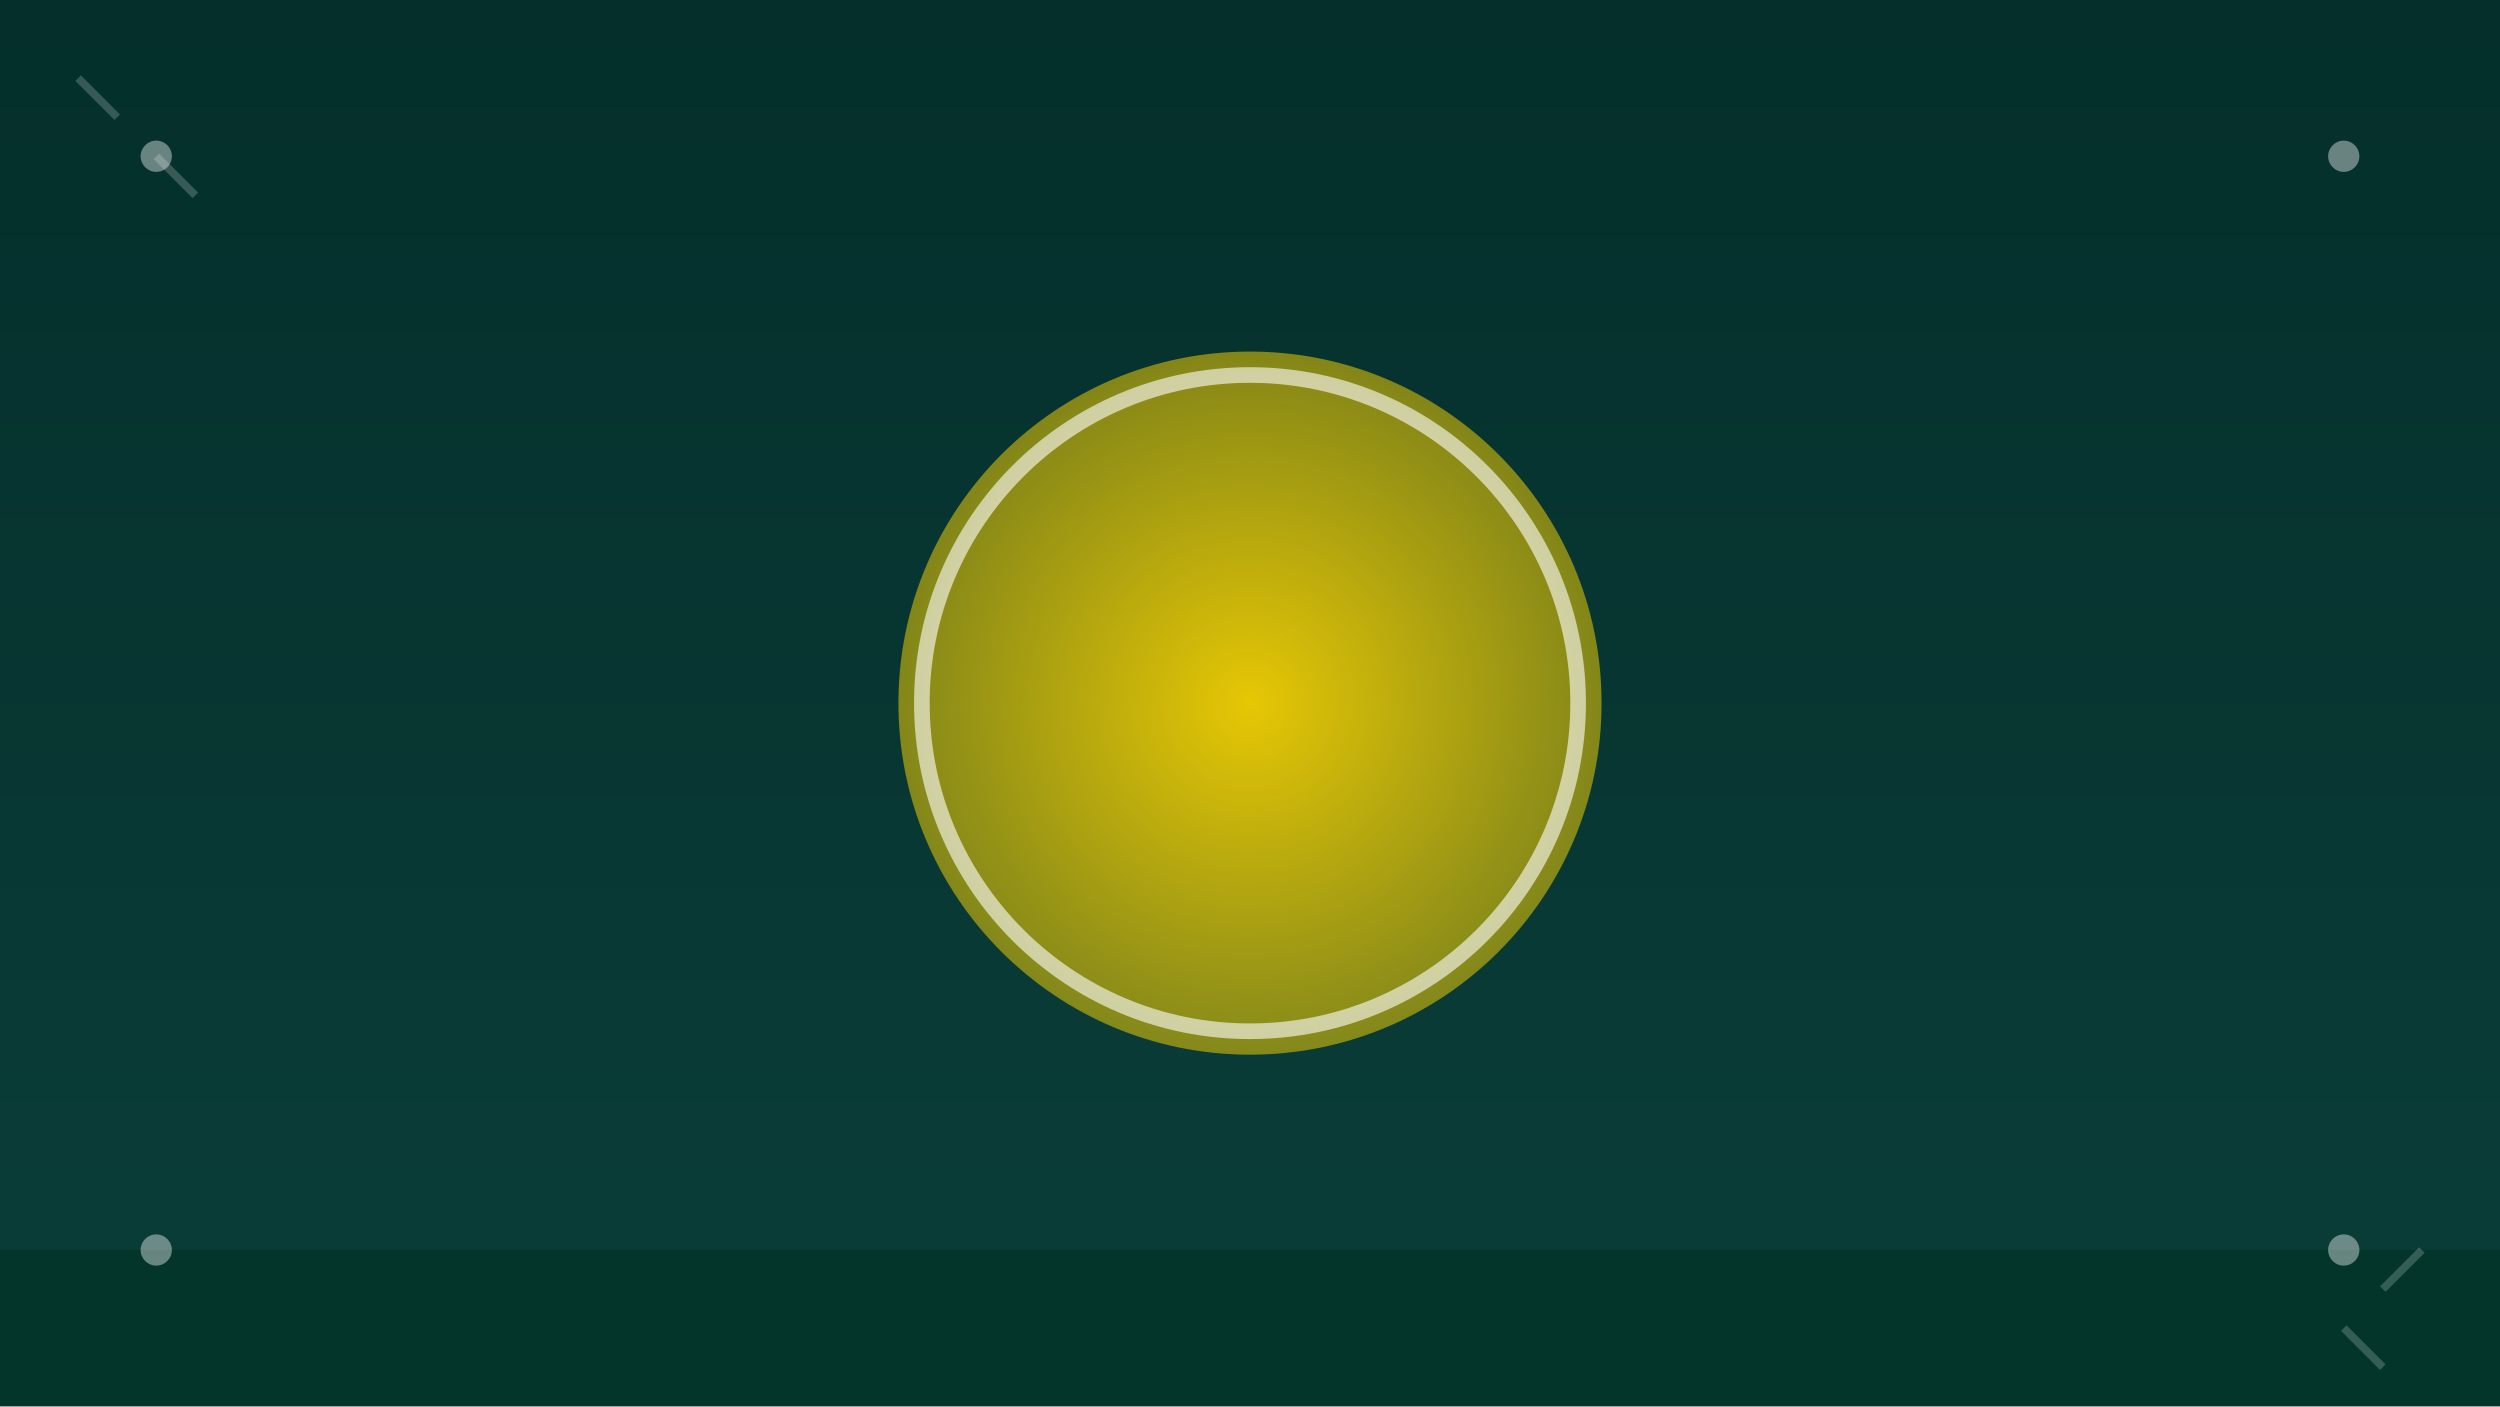
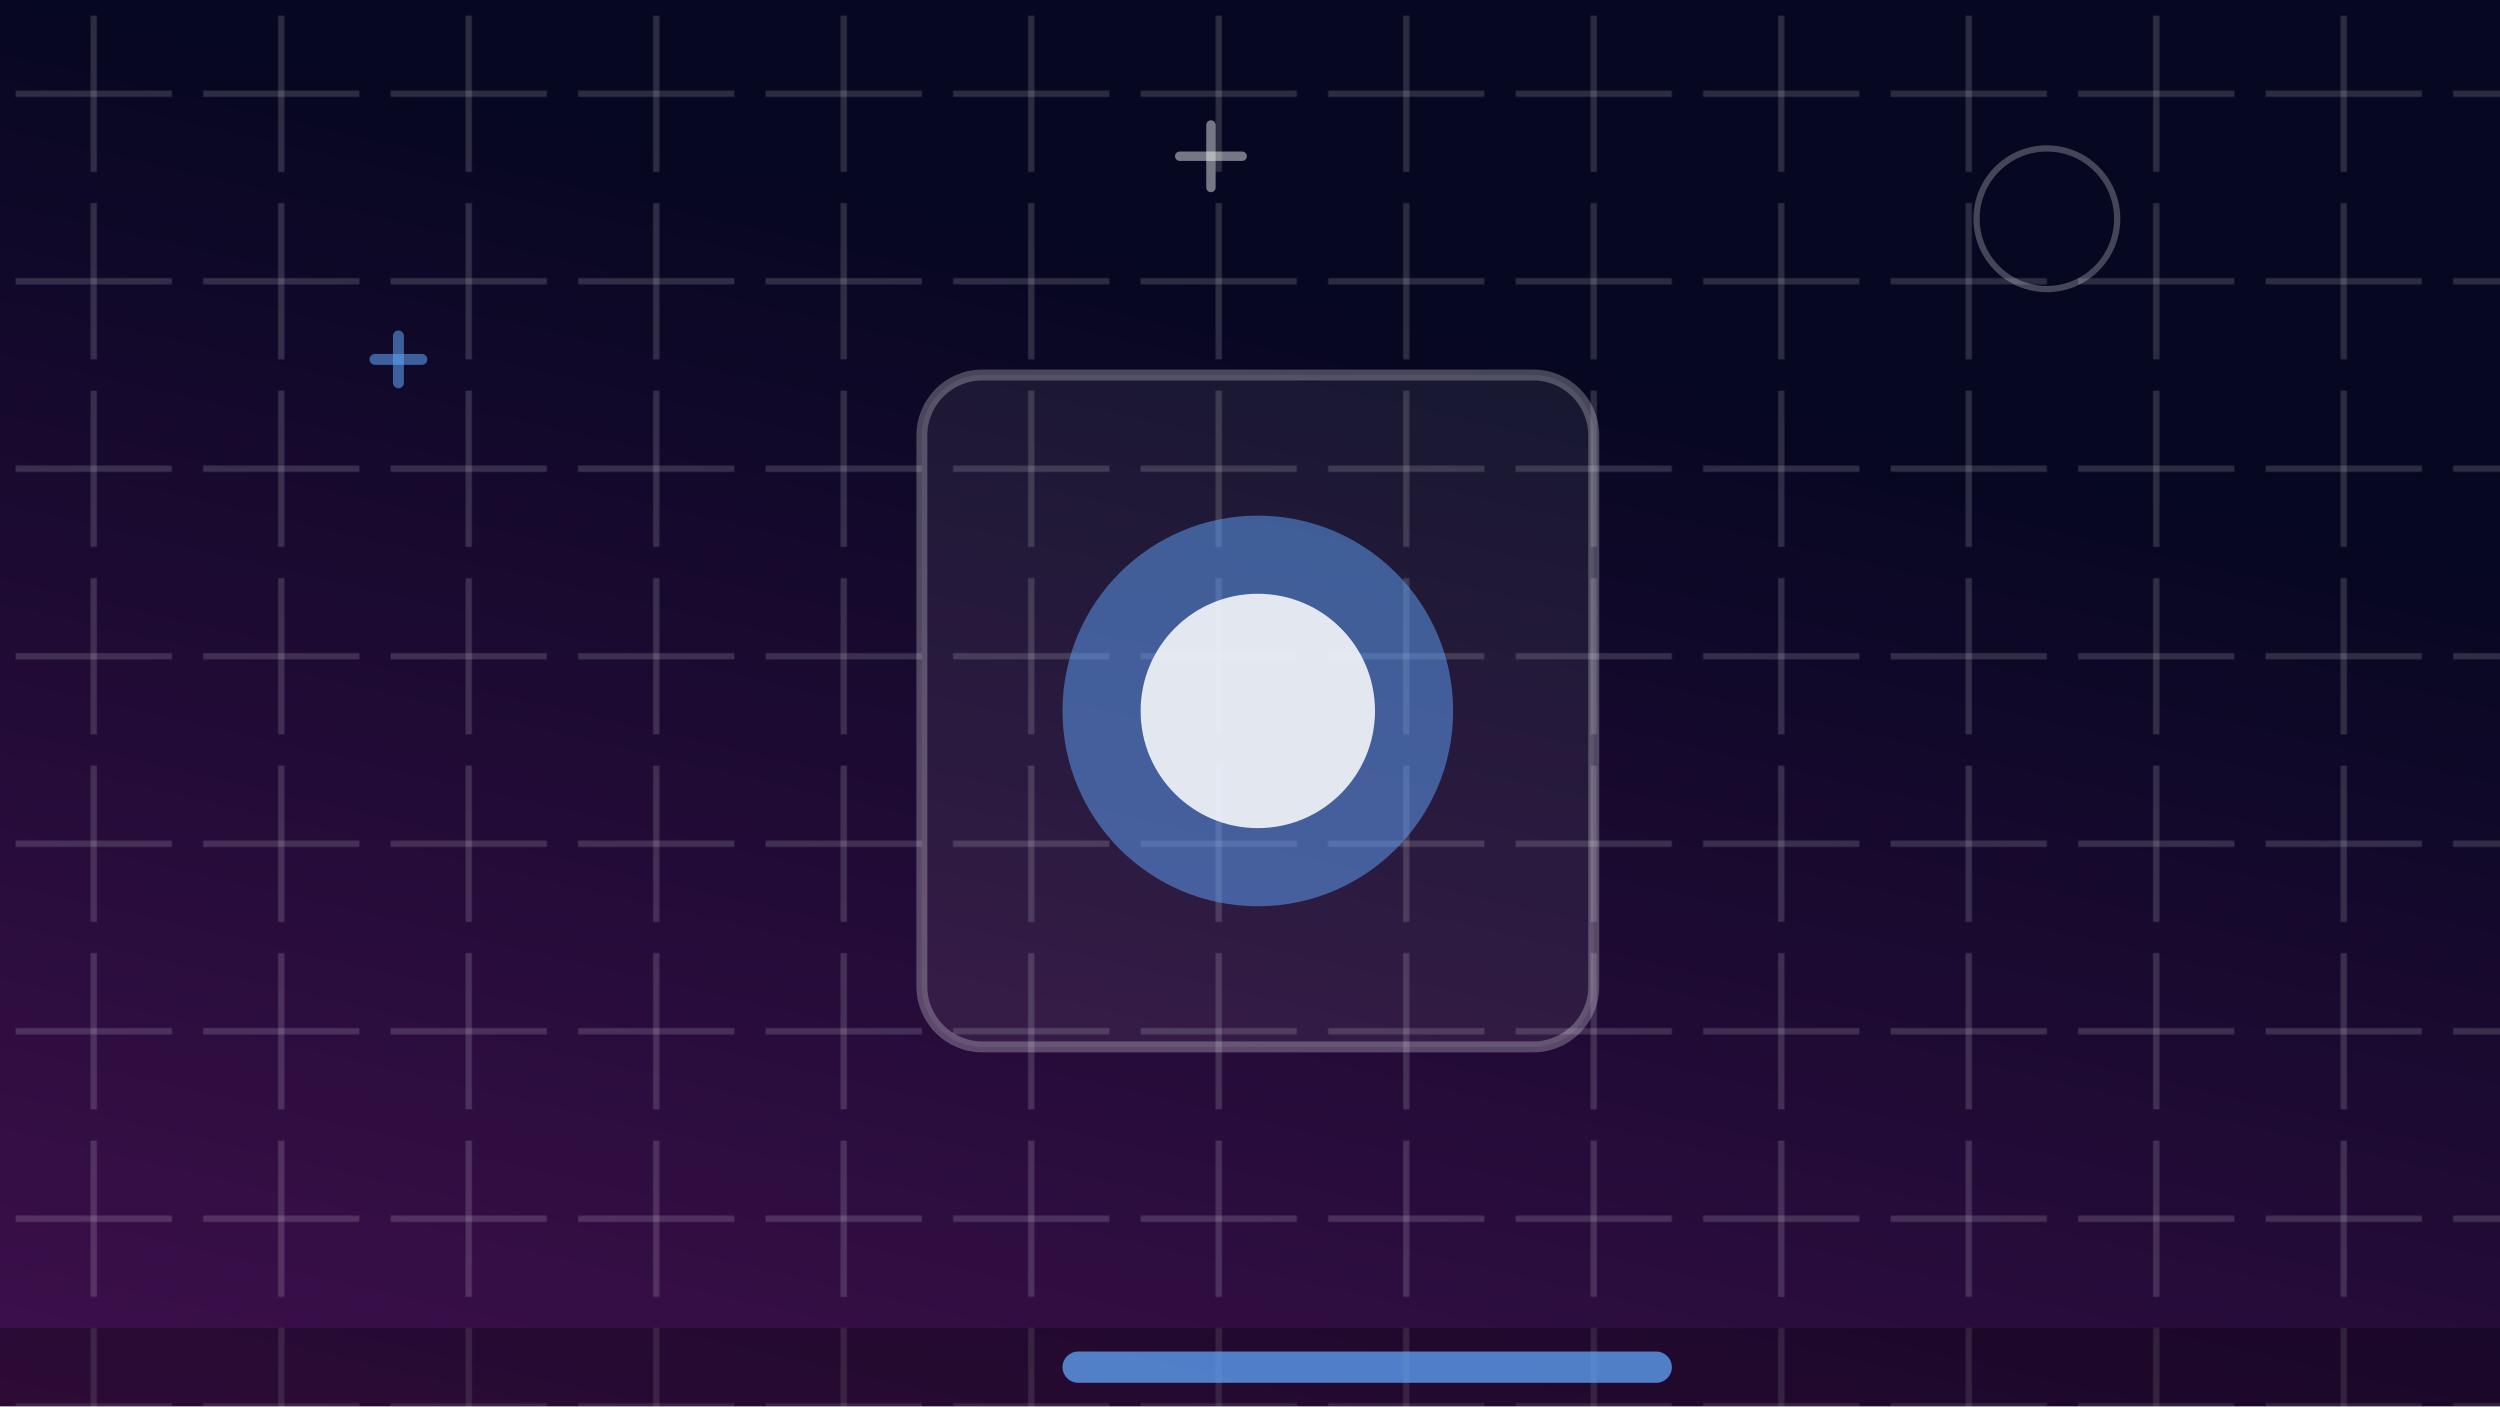
- <svg xmlns="http://www.w3.org/2000/svg" viewBox="0 0 320 180" width="320" height="180">
+ <svg xmlns="http://www.w3.org/2000/svg" width="320" height="180" viewBox="0 0 320 180" preserveAspectRatio="xMidYMid slice">
  <defs>
-     <linearGradient id="backgroundGradient" x1="0" y1="0" x2="0" y2="1">
-       <stop offset="0%" style="stop-color:#042f2b;" />
-       <stop offset="100%" style="stop-color:#0b3e39;" />
+     <linearGradient id="bg-1vosp" gradientTransform="rotate(112)">
+       <stop offset="0%" stop-color="hsl(238 69% 7.6%)" />
+       <stop offset="100%" stop-color="hsl(288 67% 18.8%)" />
    </linearGradient>
-     <radialGradient id="badgeGradient" cx="0.5" cy="0.5" r="0.5">
-       <stop offset="0%" style="stop-color:rgba(255, 215, 0, 0.9);" />
-       <stop offset="100%" style="stop-color:rgba(255, 215, 0, 0.5);" />
-     </radialGradient>
+     <pattern id="pat-1bee9" x="0" y="0" width="24" height="24" patternUnits="userSpaceOnUse">
+       <line x1="12" y1="2" x2="12" y2="22" stroke="white" stroke-opacity="0.15" stroke-width="0.8" />
+       <line x1="2" y1="12" x2="22" y2="12" stroke="white" stroke-opacity="0.15" stroke-width="0.8" />
+     </pattern>
  </defs>
-   <rect width="320" height="180" fill="url(#backgroundGradient)" />
-   <circle cx="160" cy="90" r="45" fill="url(#badgeGradient)" />
-   <circle cx="160" cy="90" r="42" fill="none" stroke="rgba(255, 255, 255, 0.6)" stroke-width="2" />
-   <rect x="0" y="160" width="320" height="20" fill="rgba(0, 50, 37, 0.7)" />
-   <g fill="rgba(255, 255, 255, 0.4)" stroke="none">
-     <circle cx="20" cy="20" r="2" />
-     <circle cx="300" cy="20" r="2" />
-     <circle cx="20" cy="160" r="2" />
-     <circle cx="300" cy="160" r="2" />
-     <path d="M10,10 L15,15 M25,25 L20,20 M300,170 L305,175 M310,160 L305,165" stroke="rgba(255, 255, 255, 0.2)" stroke-width="1" />
+   <rect width="320" height="180" fill="url(#bg-1vosp)" />
+   <rect width="320" height="180" fill="url(#pat-1bee9)" />
+   <g transform="translate(155 20)" stroke="white" stroke-opacity="0.45" stroke-linecap="round" stroke-width="1.2">
+     <line x1="-4" y1="0" x2="4" y2="0" />
+     <line x1="0" y1="-4" x2="0" y2="4" />
  </g>
+   <circle cx="262" cy="28" r="9" fill="none" stroke="white" stroke-opacity="0.25" stroke-width="0.8" />
+   <g transform="translate(51 46)" stroke="#60a5fa" stroke-opacity="0.55" stroke-linecap="round" stroke-width="1.4">
+     <line x1="-3" y1="0" x2="3" y2="0" />
+     <line x1="0" y1="-3" x2="0" y2="3" />
+   </g>
+   <rect x="118" y="48" width="86" height="86" rx="7.74" fill="white" fill-opacity="0.07" stroke="white" stroke-opacity="0.25" stroke-width="1.4" />
+   <circle cx="161" cy="91" r="25" fill="#60a5fa" fill-opacity="0.5" />
+   <circle cx="161" cy="91" r="15" fill="white" fill-opacity="0.85" />
+   <rect x="0" y="170" width="320" height="10" fill="black" fill-opacity="0.3" />
+   <rect x="136" y="173" width="78" height="4" rx="2" fill="#60a5fa" fill-opacity="0.75" />
</svg>
